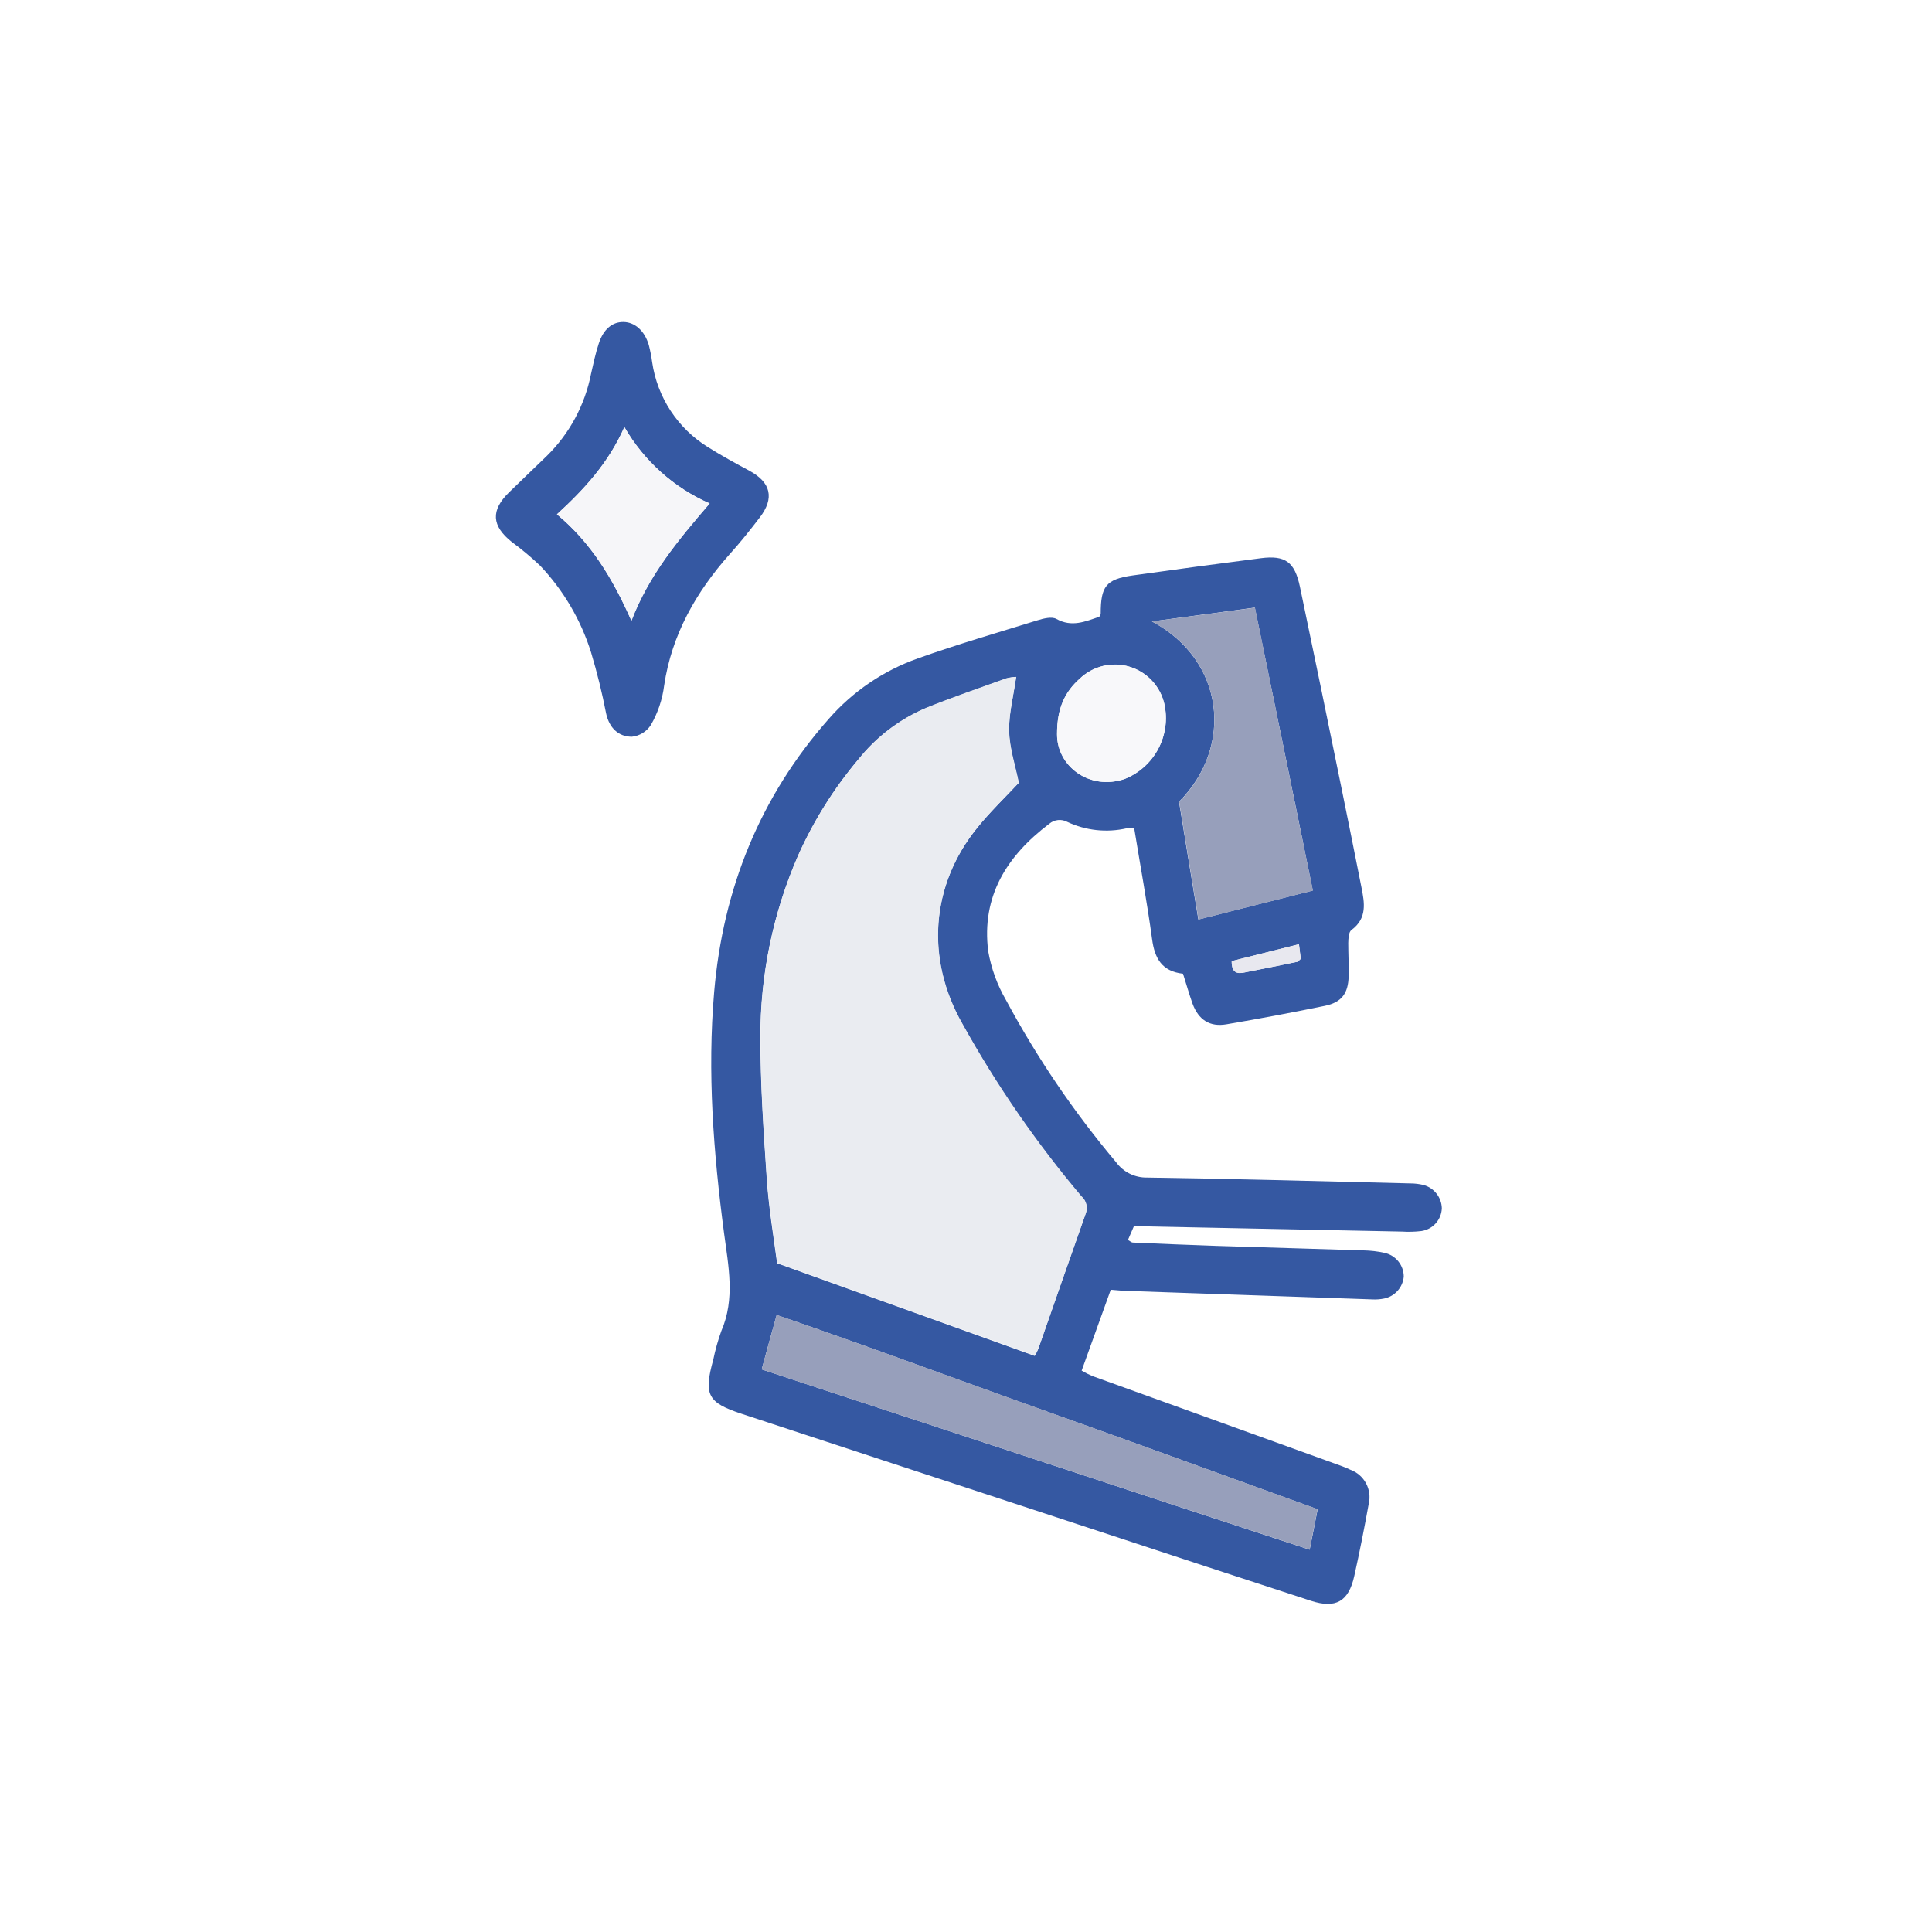
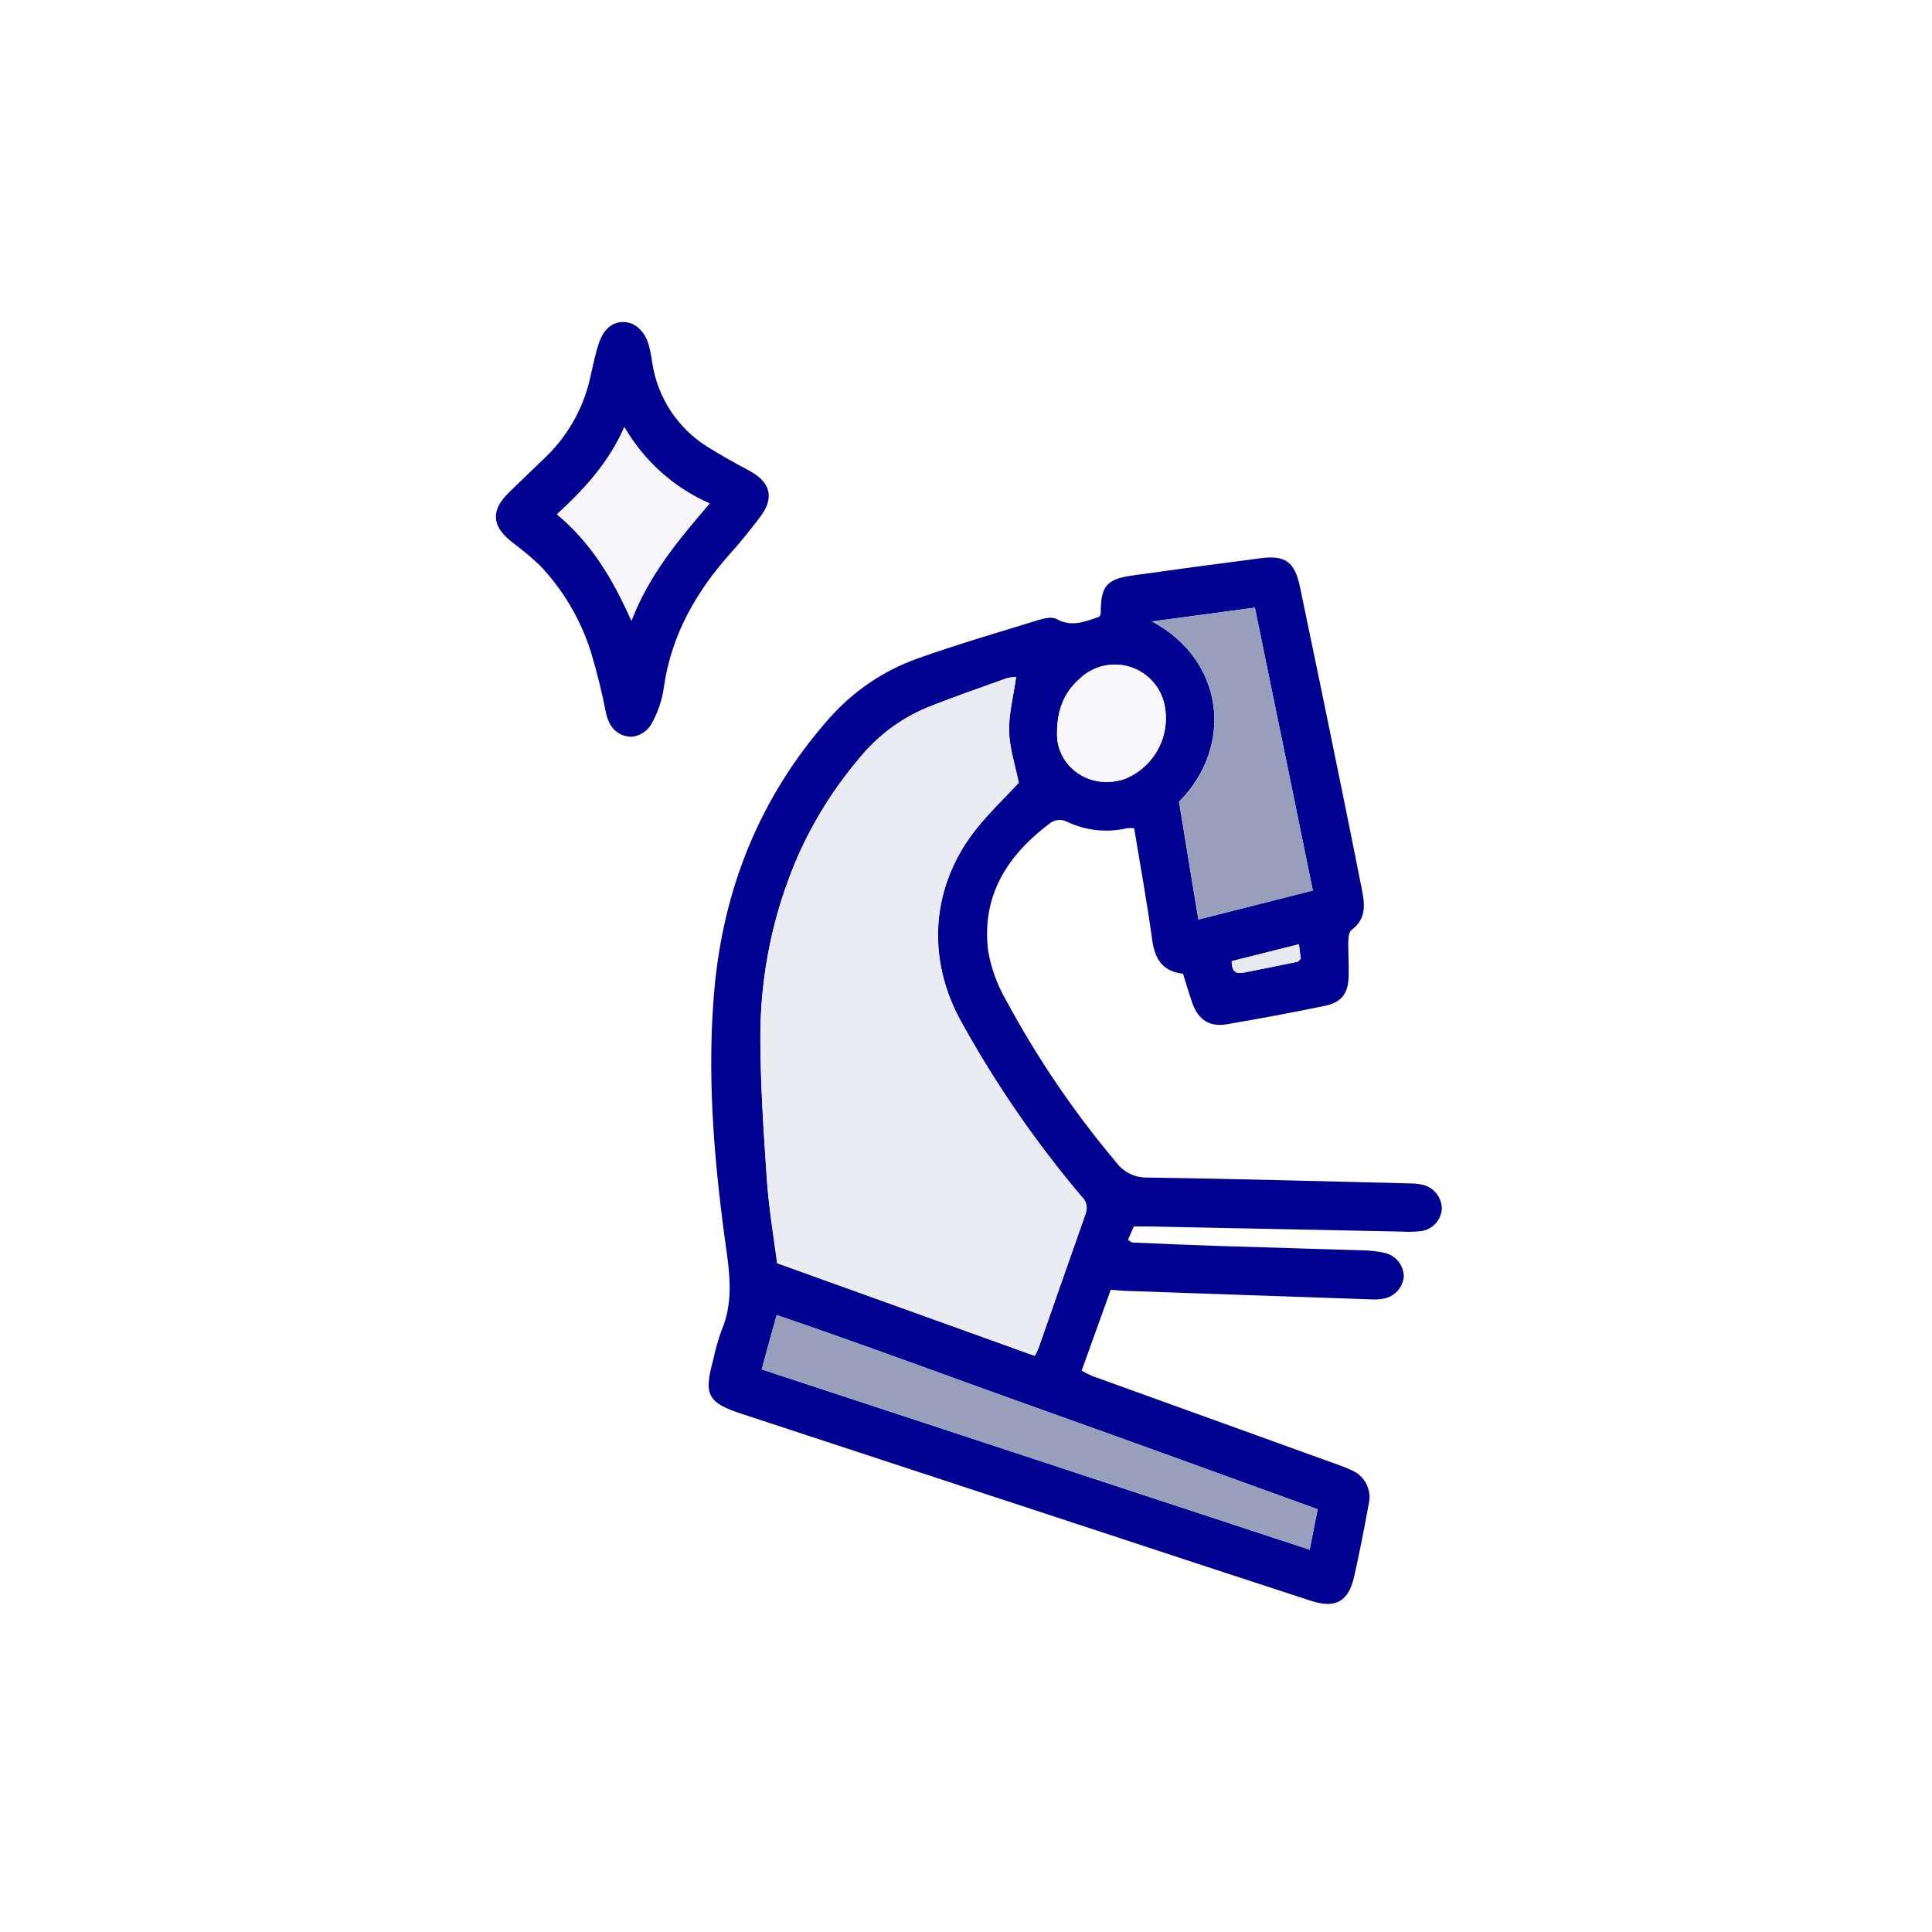
<svg xmlns="http://www.w3.org/2000/svg" width="300" height="300" viewBox="0 0 300 300" fill="none">
-   <path d="M183.697 151.2C180.417 150.83 179.297 148.82 178.897 145.85C178.117 140.12 177.067 134.43 176.117 128.61C175.741 128.569 175.362 128.569 174.987 128.61C171.866 129.332 168.592 128.98 165.697 127.61C165.259 127.38 164.763 127.286 164.271 127.339C163.78 127.393 163.315 127.591 162.937 127.91C156.317 132.91 152.377 139.19 153.447 147.7C153.914 150.377 154.852 152.95 156.217 155.3C161.031 164.256 166.758 172.691 173.307 180.47C173.859 181.223 174.584 181.833 175.421 182.247C176.258 182.661 177.183 182.868 178.117 182.85C191.737 183.04 205.337 183.43 218.947 183.76C219.671 183.756 220.394 183.843 221.097 184.02C221.884 184.245 222.579 184.716 223.081 185.363C223.583 186.01 223.865 186.801 223.887 187.62C223.855 188.491 223.518 189.322 222.935 189.97C222.352 190.617 221.559 191.038 220.697 191.16C219.701 191.277 218.697 191.304 217.697 191.24L178.227 190.44H176.057C175.737 191.19 175.457 191.83 175.147 192.54C175.467 192.71 175.667 192.93 175.887 192.94C180.237 193.13 184.587 193.32 188.887 193.46C196.507 193.71 204.127 193.91 211.747 194.16C212.833 194.181 213.915 194.308 214.977 194.54C215.824 194.721 216.585 195.186 217.131 195.86C217.676 196.533 217.975 197.373 217.977 198.24C217.9 199.06 217.561 199.834 217.01 200.447C216.459 201.059 215.725 201.478 214.917 201.64C214.298 201.764 213.666 201.807 213.037 201.77L175.217 200.46C174.407 200.46 173.597 200.35 172.477 200.27L167.957 212.83C168.482 213.14 169.027 213.417 169.587 213.66L207.177 227.23C208.027 227.54 208.897 227.83 209.707 228.23C210.742 228.613 211.601 229.361 212.122 230.334C212.643 231.306 212.791 232.436 212.537 233.51C211.857 237.26 211.127 240.99 210.297 244.7C209.417 248.7 207.417 249.82 203.557 248.57C192.697 245.03 181.847 241.47 171.007 237.89L115.227 219.56C109.897 217.81 109.227 216.62 110.757 211.13C111.068 209.619 111.486 208.132 112.007 206.68C114.177 201.68 113.107 196.57 112.427 191.45C110.787 179.02 109.817 166.52 110.897 154C112.277 138 117.997 123.74 128.697 111.62C132.425 107.363 137.184 104.133 142.517 102.24C148.647 100.049 154.907 98.239 161.137 96.309C162.057 96.029 163.327 95.71 164.037 96.109C166.427 97.439 168.517 96.51 170.697 95.769C170.777 95.6 170.917 95.449 170.917 95.299C170.917 91.049 171.727 89.95 175.857 89.359C182.523 88.419 189.167 87.526 195.787 86.679C199.597 86.189 201.047 87.26 201.857 91.129C204.03 101.51 206.173 111.89 208.287 122.27C209.347 127.42 210.367 132.58 211.397 137.74C211.887 140.19 212.327 142.59 209.847 144.42C209.417 144.73 209.377 145.72 209.357 146.42C209.357 148.14 209.457 149.87 209.417 151.59C209.357 154.26 208.317 155.66 205.707 156.19C200.647 157.23 195.563 158.183 190.457 159.05C187.847 159.5 186.107 158.36 185.177 155.85C184.667 154.42 184.247 152.93 183.697 151.2ZM157.787 105.11C157.269 105.144 156.756 105.231 156.257 105.37C152.097 106.87 147.897 108.309 143.797 109.959C139.676 111.709 136.057 114.458 133.267 117.96C129.465 122.469 126.317 127.492 123.917 132.88C120.024 141.798 118.032 151.429 118.067 161.16C118.067 168.49 118.577 175.83 119.067 183.16C119.367 187.47 120.067 191.76 120.667 196.16L160.667 210.55C160.87 210.206 161.051 209.848 161.207 209.48C163.657 202.48 166.087 195.48 168.567 188.48C168.744 188.022 168.776 187.521 168.658 187.045C168.54 186.569 168.277 186.141 167.907 185.82C160.882 177.503 154.686 168.52 149.407 159C143.687 148.94 144.477 137.44 151.787 128.49C153.787 125.99 156.177 123.73 158.177 121.58C157.627 118.86 156.737 116.23 156.677 113.58C156.617 110.929 157.367 108.06 157.787 105.11ZM118.277 212.64L203.367 240.64L204.607 234.36C190.507 229.27 176.607 224.18 162.607 219.2C148.607 214.22 134.787 209.04 120.607 204.2C119.787 207.12 119.057 209.72 118.277 212.64ZM178.877 96.499C190.117 102.5 191.647 115.87 183.077 124.5C184.077 130.68 185.077 136.71 186.077 142.78L203.847 138.28C200.847 123.45 197.847 108.95 194.847 94.35L178.877 96.499ZM164.137 114.02C164.137 118.97 169.137 122.79 174.607 120.97C176.857 120.08 178.716 118.417 179.851 116.28C180.985 114.143 181.321 111.672 180.797 109.309C180.485 107.951 179.818 106.699 178.865 105.682C177.911 104.665 176.705 103.919 175.369 103.521C174.033 103.122 172.615 103.085 171.26 103.413C169.906 103.742 168.662 104.424 167.657 105.39C165.377 107.42 164.107 109.95 164.137 114.02V114.02ZM191.257 149.24C191.257 151.15 192.187 151.24 193.257 151C195.987 150.47 198.717 149.91 201.437 149.35C201.587 149.35 201.697 149.14 201.987 148.89L201.707 146.62L191.257 149.24Z" fill="#3558A2" />
-   <path d="M98.116 114.401C96.006 114.401 94.596 113.001 94.116 110.781C93.496 107.58 92.715 104.413 91.776 101.291C90.192 96.253 87.48 91.642 83.846 87.811C82.466 86.505 81.006 85.287 79.476 84.161C76.326 81.661 76.176 79.251 79.056 76.441C80.996 74.54 82.976 72.681 84.926 70.781C88.438 67.323 90.825 62.886 91.776 58.05C92.136 56.461 92.476 54.85 92.986 53.31C93.716 51.09 95.106 49.971 96.826 50.001C98.546 50.031 100.076 51.31 100.746 53.581C100.97 54.456 101.144 55.345 101.266 56.241C101.66 58.941 102.642 61.523 104.141 63.804C105.641 66.085 107.623 68.008 109.946 69.441C112.016 70.74 114.166 71.921 116.316 73.07C119.696 74.88 120.316 77.331 117.956 80.38C116.466 82.32 114.956 84.231 113.296 86.061C108.066 91.951 104.296 98.57 103.126 106.45C102.855 108.615 102.151 110.703 101.056 112.59C100.733 113.093 100.3 113.516 99.792 113.829C99.283 114.142 98.71 114.338 98.116 114.401V114.401ZM98.016 96.4C100.796 89.221 105.336 83.801 110.166 78.171C104.607 75.73 99.972 71.578 96.936 66.32C94.496 71.88 90.706 75.981 86.466 79.861C91.796 84.29 95.136 89.861 98.056 96.41L98.016 96.4Z" fill="#3558A2" />
+   <path d="M183.697 151.2C180.417 150.83 179.297 148.82 178.897 145.85C178.117 140.12 177.067 134.43 176.117 128.61C175.741 128.569 175.362 128.569 174.987 128.61C171.866 129.332 168.592 128.98 165.697 127.61C165.259 127.38 164.763 127.286 164.271 127.339C163.78 127.393 163.315 127.591 162.937 127.91C156.317 132.91 152.377 139.19 153.447 147.7C153.914 150.377 154.852 152.95 156.217 155.3C161.031 164.256 166.758 172.691 173.307 180.47C173.859 181.223 174.584 181.833 175.421 182.247C176.258 182.661 177.183 182.868 178.117 182.85C191.737 183.04 205.337 183.43 218.947 183.76C219.671 183.756 220.394 183.843 221.097 184.02C221.884 184.245 222.579 184.716 223.081 185.363C223.583 186.01 223.865 186.801 223.887 187.62C223.855 188.491 223.518 189.322 222.935 189.97C222.352 190.617 221.559 191.038 220.697 191.16C219.701 191.277 218.697 191.304 217.697 191.24L178.227 190.44H176.057C175.737 191.19 175.457 191.83 175.147 192.54C175.467 192.71 175.667 192.93 175.887 192.94C180.237 193.13 184.587 193.32 188.887 193.46C196.507 193.71 204.127 193.91 211.747 194.16C212.833 194.181 213.915 194.308 214.977 194.54C215.824 194.721 216.585 195.186 217.131 195.86C217.676 196.533 217.975 197.373 217.977 198.24C217.9 199.06 217.561 199.834 217.01 200.447C216.459 201.059 215.725 201.478 214.917 201.64C214.298 201.764 213.666 201.807 213.037 201.77L175.217 200.46C174.407 200.46 173.597 200.35 172.477 200.27L167.957 212.83C168.482 213.14 169.027 213.417 169.587 213.66L207.177 227.23C208.027 227.54 208.897 227.83 209.707 228.23C210.742 228.613 211.601 229.361 212.122 230.334C212.643 231.306 212.791 232.436 212.537 233.51C211.857 237.26 211.127 240.99 210.297 244.7C209.417 248.7 207.417 249.82 203.557 248.57C192.697 245.03 181.847 241.47 171.007 237.89L115.227 219.56C109.897 217.81 109.227 216.62 110.757 211.13C111.068 209.619 111.486 208.132 112.007 206.68C114.177 201.68 113.107 196.57 112.427 191.45C110.787 179.02 109.817 166.52 110.897 154C112.277 138 117.997 123.74 128.697 111.62C132.425 107.363 137.184 104.133 142.517 102.24C148.647 100.049 154.907 98.239 161.137 96.309C162.057 96.029 163.327 95.71 164.037 96.109C166.427 97.439 168.517 96.51 170.697 95.769C170.777 95.6 170.917 95.449 170.917 95.299C170.917 91.049 171.727 89.95 175.857 89.359C182.523 88.419 189.167 87.526 195.787 86.679C199.597 86.189 201.047 87.26 201.857 91.129C204.03 101.51 206.173 111.89 208.287 122.27C209.347 127.42 210.367 132.58 211.397 137.74C211.887 140.19 212.327 142.59 209.847 144.42C209.417 144.73 209.377 145.72 209.357 146.42C209.357 148.14 209.457 149.87 209.417 151.59C209.357 154.26 208.317 155.66 205.707 156.19C200.647 157.23 195.563 158.183 190.457 159.05C187.847 159.5 186.107 158.36 185.177 155.85C184.667 154.42 184.247 152.93 183.697 151.2ZM157.787 105.11C157.269 105.144 156.756 105.231 156.257 105.37C152.097 106.87 147.897 108.309 143.797 109.959C139.676 111.709 136.057 114.458 133.267 117.96C129.465 122.469 126.317 127.492 123.917 132.88C120.024 141.798 118.032 151.429 118.067 161.16C118.067 168.49 118.577 175.83 119.067 183.16C119.367 187.47 120.067 191.76 120.667 196.16L160.667 210.55C160.87 210.206 161.051 209.848 161.207 209.48C163.657 202.48 166.087 195.48 168.567 188.48C168.744 188.022 168.776 187.521 168.658 187.045C168.54 186.569 168.277 186.141 167.907 185.82C160.882 177.503 154.686 168.52 149.407 159C143.687 148.94 144.477 137.44 151.787 128.49C153.787 125.99 156.177 123.73 158.177 121.58C157.627 118.86 156.737 116.23 156.677 113.58C156.617 110.929 157.367 108.06 157.787 105.11ZM118.277 212.64L203.367 240.64L204.607 234.36C190.507 229.27 176.607 224.18 162.607 219.2C148.607 214.22 134.787 209.04 120.607 204.2C119.787 207.12 119.057 209.72 118.277 212.64ZM178.877 96.499C190.117 102.5 191.647 115.87 183.077 124.5C184.077 130.68 185.077 136.71 186.077 142.78L203.847 138.28C200.847 123.45 197.847 108.95 194.847 94.35L178.877 96.499ZM164.137 114.02C164.137 118.97 169.137 122.79 174.607 120.97C176.857 120.08 178.716 118.417 179.851 116.28C180.985 114.143 181.321 111.672 180.797 109.309C180.485 107.951 179.818 106.699 178.865 105.682C177.911 104.665 176.705 103.919 175.369 103.521C174.033 103.122 172.615 103.085 171.26 103.413C169.906 103.742 168.662 104.424 167.657 105.39C165.377 107.42 164.107 109.95 164.137 114.02V114.02ZM191.257 149.24C191.257 151.15 192.187 151.24 193.257 151C195.987 150.47 198.717 149.91 201.437 149.35C201.587 149.35 201.697 149.14 201.987 148.89L201.707 146.62L191.257 149.24Z" fill="#000091" />
+   <path d="M98.116 114.401C96.006 114.401 94.596 113.001 94.116 110.781C93.496 107.58 92.715 104.413 91.776 101.291C90.192 96.253 87.48 91.642 83.846 87.811C82.466 86.505 81.006 85.287 79.476 84.161C76.326 81.661 76.176 79.251 79.056 76.441C80.996 74.54 82.976 72.681 84.926 70.781C88.438 67.323 90.825 62.886 91.776 58.05C92.136 56.461 92.476 54.85 92.986 53.31C93.716 51.09 95.106 49.971 96.826 50.001C98.546 50.031 100.076 51.31 100.746 53.581C100.97 54.456 101.144 55.345 101.266 56.241C101.66 58.941 102.642 61.523 104.141 63.804C105.641 66.085 107.623 68.008 109.946 69.441C112.016 70.74 114.166 71.921 116.316 73.07C119.696 74.88 120.316 77.331 117.956 80.38C116.466 82.32 114.956 84.231 113.296 86.061C108.066 91.951 104.296 98.57 103.126 106.45C102.855 108.615 102.151 110.703 101.056 112.59C100.733 113.093 100.3 113.516 99.792 113.829C99.283 114.142 98.71 114.338 98.116 114.401V114.401ZM98.016 96.4C100.796 89.221 105.336 83.801 110.166 78.171C104.607 75.73 99.972 71.578 96.936 66.32C94.496 71.88 90.706 75.981 86.466 79.861C91.796 84.29 95.136 89.861 98.056 96.41L98.016 96.4Z" fill="#000091" />
  <path d="M157.786 105.111C157.366 108.111 156.636 110.801 156.706 113.521C156.776 116.241 157.656 118.791 158.206 121.521C156.206 123.671 153.866 125.931 151.816 128.431C144.506 137.431 143.716 148.881 149.436 158.941C154.716 168.462 160.912 177.444 167.936 185.761C168.307 186.083 168.569 186.511 168.687 186.987C168.806 187.463 168.774 187.964 168.596 188.421C166.116 195.421 163.686 202.421 161.236 209.421C161.08 209.79 160.9 210.147 160.696 210.491L120.696 196.101C120.136 191.711 119.396 187.421 119.096 183.101C118.586 175.771 118.096 168.431 118.096 161.101C118.061 151.371 120.054 141.739 123.946 132.821C126.347 127.434 129.494 122.411 133.296 117.901C136.086 114.4 139.705 111.651 143.826 109.901C147.926 108.251 152.126 106.811 156.286 105.311C156.778 105.195 157.281 105.128 157.786 105.111Z" fill="#EAECF1" />
  <path d="M118.276 212.642C119.076 209.722 119.786 207.122 120.596 204.182C134.756 209.032 148.596 214.182 162.596 219.182C176.596 224.182 190.526 229.252 204.596 234.342L203.356 240.622L118.276 212.642Z" fill="#979FBB" />
  <path d="M178.876 96.501L194.876 94.361C197.876 108.961 200.806 123.461 203.876 138.291L186.106 142.791C185.106 136.721 184.106 130.691 183.106 124.511C191.646 115.861 190.116 102.461 178.876 96.501Z" fill="#979FBB" />
  <path d="M164.136 114.021C164.136 109.951 165.376 107.421 167.656 105.391C168.661 104.425 169.905 103.743 171.26 103.415C172.614 103.087 174.032 103.124 175.368 103.522C176.704 103.921 177.91 104.667 178.864 105.684C179.817 106.701 180.484 107.952 180.796 109.311C181.32 111.673 180.984 114.145 179.85 116.282C178.715 118.419 176.856 120.082 174.606 120.971C169.166 122.791 164.116 118.971 164.136 114.021Z" fill="#F8F8FA" />
  <path d="M191.256 149.241L201.696 146.621L201.976 148.891C201.686 149.141 201.576 149.321 201.426 149.351C198.706 149.911 195.976 150.471 193.246 151.001C192.186 151.201 191.226 151.151 191.256 149.241Z" fill="#E8E8EF" />
  <path d="M98.056 96.41C95.176 89.86 91.836 84.29 86.506 79.87C90.746 75.99 94.506 71.87 96.976 66.33C100.012 71.588 104.647 75.74 110.206 78.18C105.336 83.86 100.796 89.23 98.056 96.41Z" fill="#F6F6F9" />
</svg>
